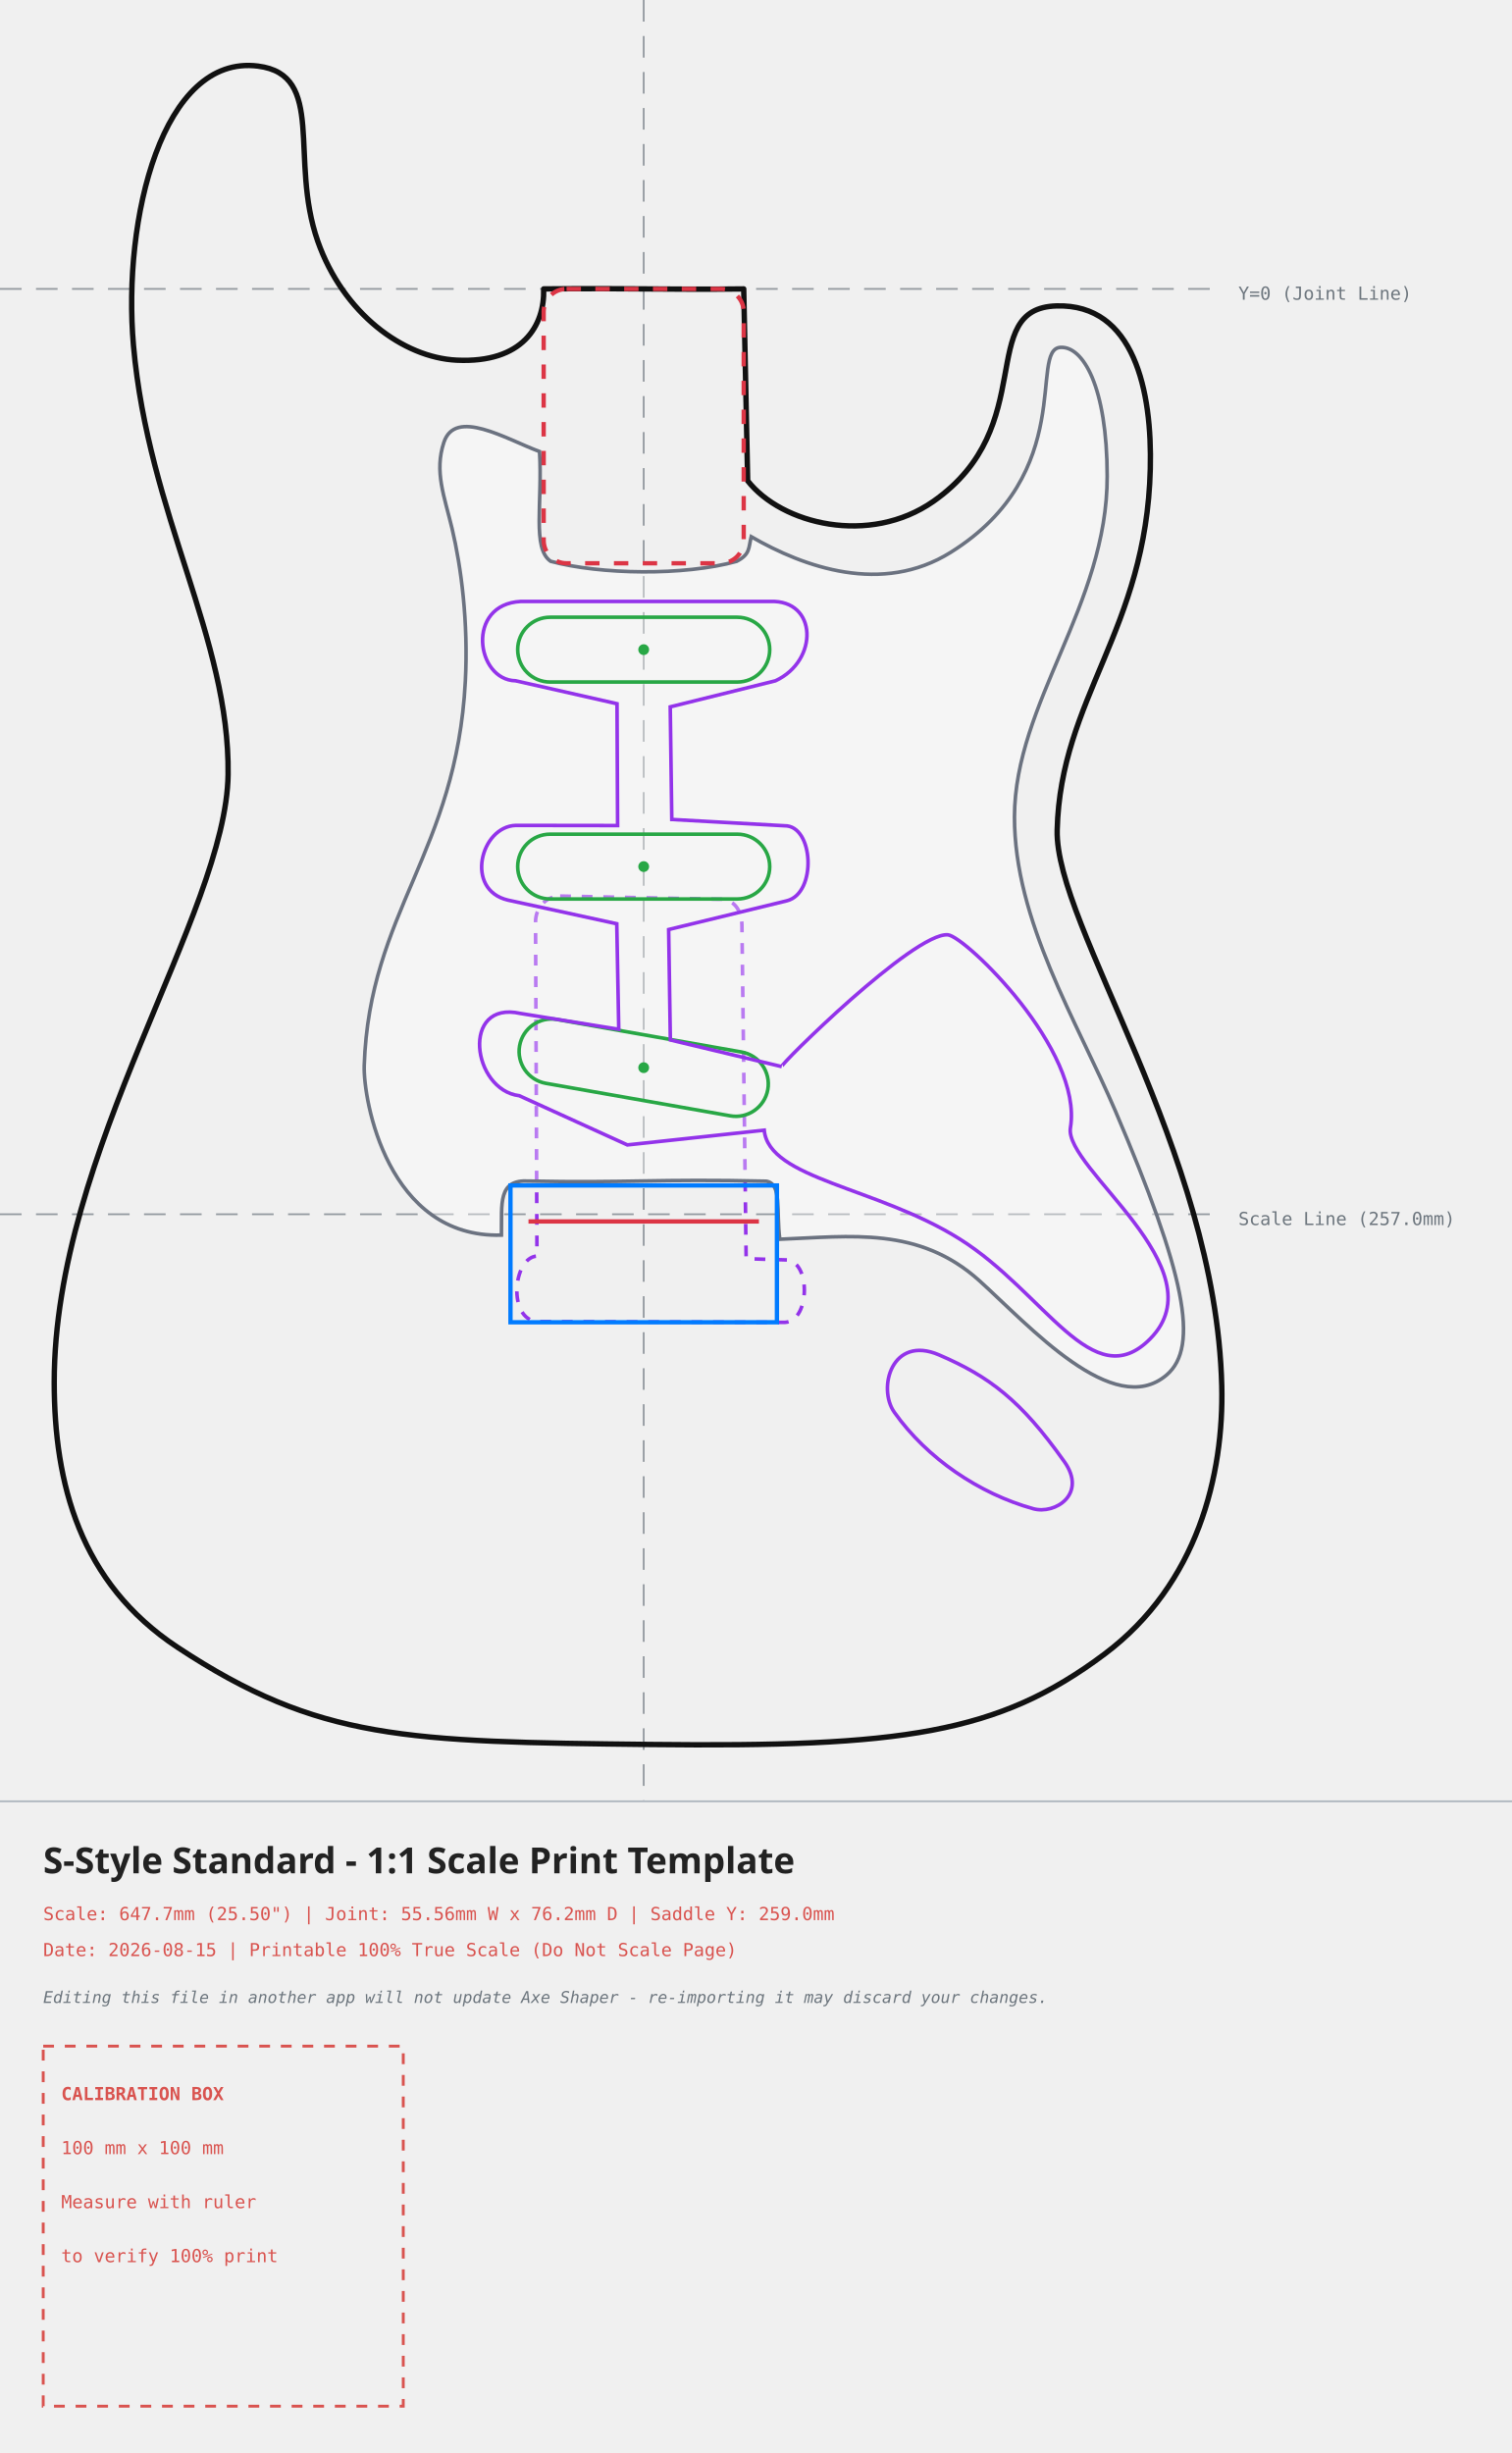
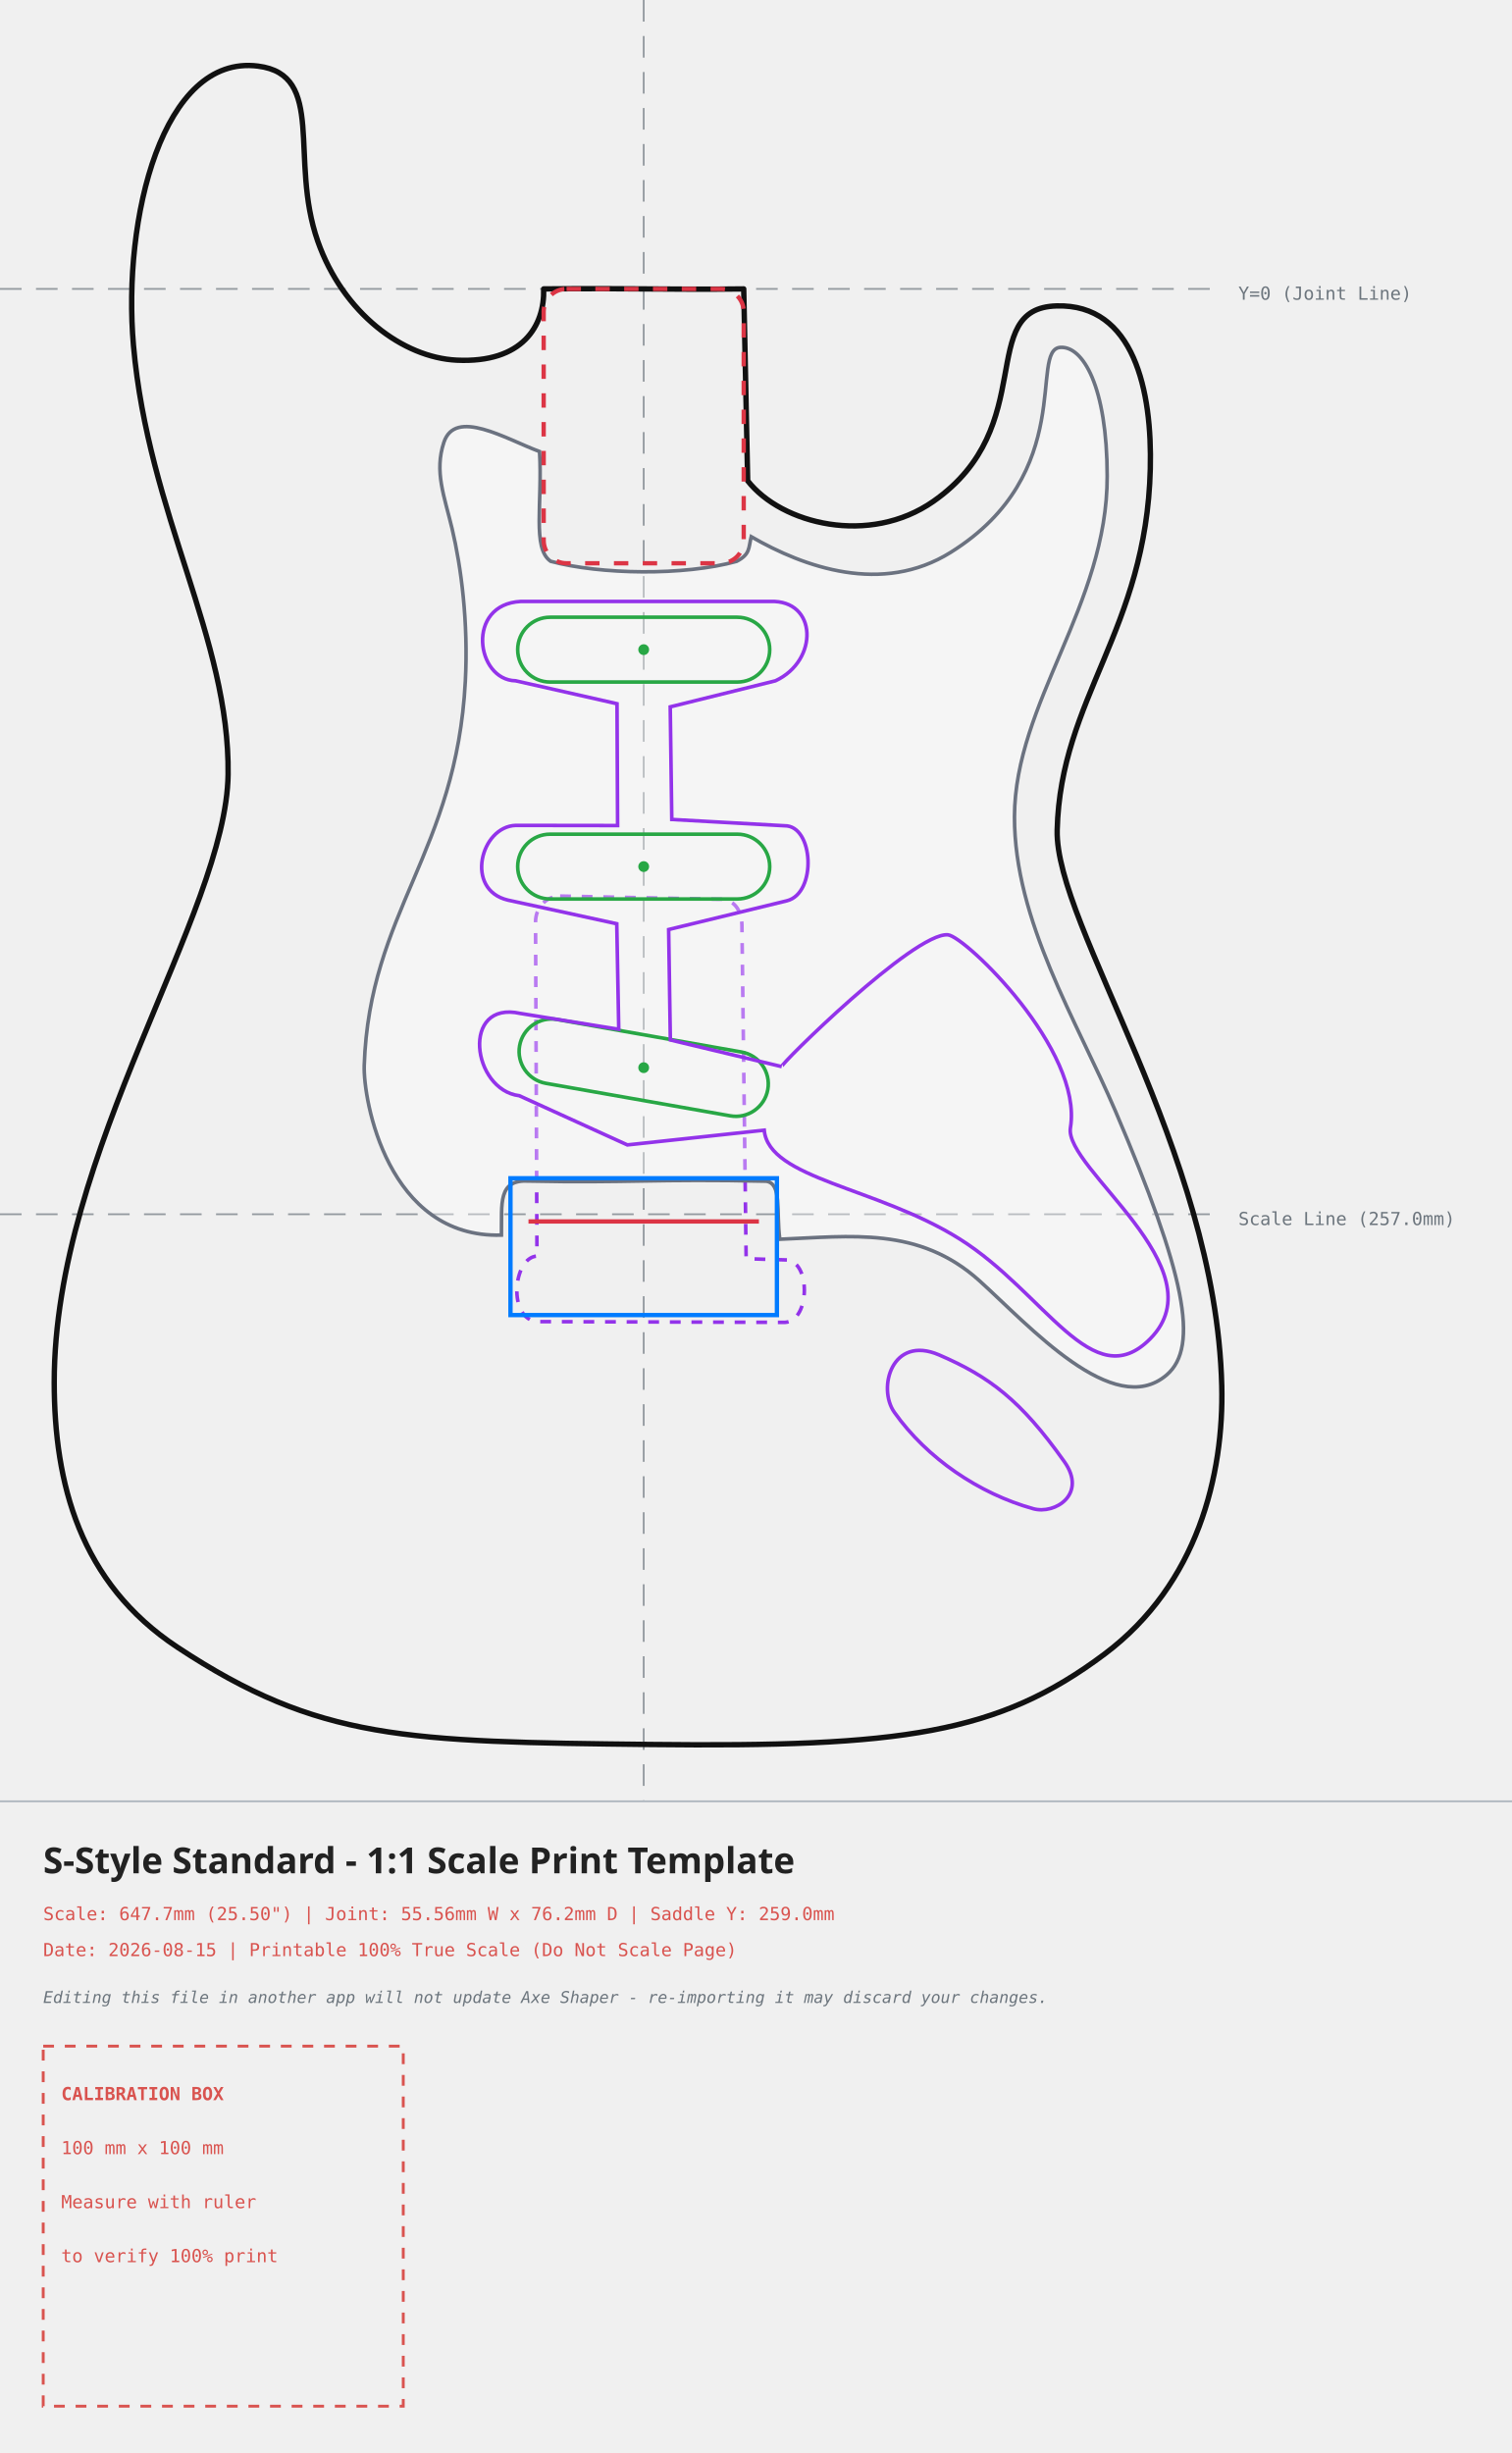
<svg xmlns="http://www.w3.org/2000/svg" width="419.94mm" height="681.28mm" viewBox="-178.78 -80.24 419.94 681.28">
  <style>
    .body-line { fill: none; stroke: #111111; stroke-width: 1.5; stroke-linecap: round; stroke-linejoin: round; }
    .neck-pocket { fill: none; stroke: #dc3545; stroke-width: 1.2; stroke-dasharray: 4,4; }
    .pickup-rout { fill: none; stroke: #28a745; stroke-width: 1.0; }
    .bridge-rout { fill: none; stroke: #007bff; stroke-width: 1.2; }
    .back-route { fill: none; stroke: #9333ea; stroke-width: 1.0; stroke-dasharray: 3,3; }
    .front-route { fill: none; stroke: #9333ea; stroke-width: 1.0; }
    .pickguard { fill: #ffffff; fill-opacity: 0.35; stroke: #6b7280; stroke-width: 1.0; }
    .center-axis { fill: none; stroke: #6c757d; stroke-width: 0.5; stroke-dasharray: 6,4; opacity: 0.7; }
    .calibration-box { fill: none; stroke: #d9534f; stroke-width: 0.8; stroke-dasharray: 3,3; }
    .band-rule { fill: none; stroke: #adb5bd; stroke-width: 0.5; }
    .text-label { font-family: monospace, sans-serif; font-size: 5px; fill: #d9534f; }
    .disclaimer-label { font-family: monospace, sans-serif; font-size: 4.5px; font-style: italic; fill: #6c757d; }
    .axis-label { font-family: monospace, sans-serif; font-size: 5px; fill: #6c757d; }
    .title-label { font-family: sans-serif; font-size: 10px; font-weight: bold; fill: #222222; }
  </style>
  <g>
    <line x1="0" y1="-80.24" x2="0" y2="420.04" class="center-axis" />
    <line x1="-178.78" y1="0" x2="161.16" y2="0" class="center-axis" />
    <text x="165.16" y="3" class="axis-label">Y=0 (Joint Line)</text>
    <line x1="-178.78" y1="257.00" x2="161.16" y2="257.00" class="center-axis" stroke="#007bff" />
    <text x="165.16" y="260.00" class="axis-label" fill="#007bff">Scale Line (257.0mm)</text>
    <path d="M -23.21 168.63 C -23.21 168.63, 20.62 169.50, 20.62 169.50 C 25.19 169.20, 27.14 172.69, 27.28 176.52 C 27.28 176.52, 28.45 269.34, 28.45 269.34 C 28.45 269.34, 39.18 269.67, 39.18 269.67 C 46.46 269.31, 46.40 286.67, 39.22 287.03 C 39.22 287.03, -29.42 286.82, -29.42 286.82 C -37.91 286.34, -36.31 268.95, -29.64 268.62 C -29.64 268.62, -30.04 175.89, -30.04 175.89 C -30.06 171.80, -27.13 168.70, -23.21 168.63 Z" class="back-route" />
    <path d="M -27.78 0.00 C -27.49 10.29, -33.65 20.65, -51.93 19.79 C -66.81 19.08, -83.49 6.78, -90.53 -13.26 C -98.56 -36.12, -88.07 -59.47, -107.13 -61.88 C -133.65 -65.24, -144.81 -19.51, -141.71 15.71 C -137.57 62.86, -114.94 96.96, -115.43 134.86 C -115.92 173.63, -163.78 239.48, -163.72 303.72 C -163.70 331.60, -156.69 359.32, -129.46 377.28 C -90.30 403.11, -66.17 403.50, 1.98 404.26 C 71.64 405.04, 98.41 401.34, 128.02 379.13 C 153.94 359.69, 161.16 329.16, 160.55 304.63 C 158.91 238.96, 114.18 176.88, 114.84 150.29 C 115.75 113.58, 139.57 94.87, 140.70 50.00 C 141.25 28.38, 136.24 4.13, 114.70 4.72 C 92.04 5.34, 110.26 38.17, 80.47 58.99 C 62.72 71.39, 38.31 65.36, 28.88 53.29 C 28.88 53.29, 27.78 0.00, 27.78 0.00 C 6.63 0.26, -2.31 -0.24, -27.78 0.00 Z" class="body-line" />
    <path d="M -55.50 42.62 C -52.34 33.05, -38.37 41.64, -28.93 45.17 C -28.07 59.47, -31.05 72.07, -25.84 75.65 C -12.01 79.37, 11.22 79.72, 25.80 75.67 C 29.62 73.70, 29.09 71.98, 29.86 68.82 C 44.50 77.28, 66.22 85.08, 85.28 73.16 C 120.51 51.13, 106.96 16.80, 115.73 16.24 C 121.95 15.84, 128.70 26.96, 128.73 51.99 C 128.78 87.78, 103.07 114.97, 102.98 146.56 C 102.89 175.45, 120.39 203.47, 131.03 228.38 C 150.20 273.25, 154.49 293.76, 145.22 301.65 C 130.48 314.20, 107.07 287.93, 93.24 275.46 C 76.41 260.29, 57.47 263.17, 37.80 263.94 C 36.76 255.99, 38.44 248.50, 34.03 247.82 C 3.72 247.12, -4.61 248.36, -31.90 247.78 C -40.57 247.28, -39.37 253.90, -39.51 262.79 C -71.16 263.72, -77.94 225.17, -77.62 215.68 C -76.18 172.90, -52.03 156.59, -49.54 108.98 C -48.68 92.58, -50.69 77.23, -53.22 66.58 C -55.39 57.47, -58.19 50.77, -55.50 42.62 Z" class="pickguard" style="fill:#ffffff" />
    <rect x="-27.78" y="0" width="55.56" height="76.2" rx="6.35" ry="6.35" class="neck-pocket" />
    <g transform="translate(0, 100.1868) rotate(0)">
      <rect x="-35.00" y="-9.00" width="70" height="18" rx="9" ry="9" class="pickup-rout" />
      <circle cx="0" cy="0" r="1.5" fill="#28a745" />
    </g>
    <g transform="translate(0, 160.4391) rotate(0)">
      <rect x="-35.00" y="-9.00" width="70" height="18" rx="9" ry="9" class="pickup-rout" />
      <circle cx="0" cy="0" r="1.5" fill="#28a745" />
    </g>
    <g transform="translate(0, 216.2878) rotate(10)">
      <rect x="-35.00" y="-9.00" width="70" height="18" rx="9" ry="9" class="pickup-rout" />
      <circle cx="0" cy="0" r="1.5" fill="#28a745" />
    </g>
    <path d="M -34.13 86.80 C -34.13 86.80, 35.15 86.80, 35.15 86.80 C 48.29 86.32, 48.67 103.23, 36.60 108.84 C 36.60 108.84, 7.37 116.08, 7.37 116.08 C 7.37 116.08, 7.80 147.35, 7.80 147.35 C 7.80 147.35, 39.08 149.10, 39.08 149.10 C 47.24 148.92, 48.16 167.85, 39.77 169.94 C 39.77 169.94, 6.93 177.92, 6.93 177.92 C 6.93 177.92, 7.40 208.59, 7.40 208.59 C 7.40 208.59, 38.33 215.99, 38.33 215.99 C 37.48 215.82, 75.14 178.57, 84.49 179.39 C 89.26 179.81, 122.10 211.34, 118.52 232.97 C 116.66 244.22, 159.99 272.08, 140.66 291.60 C 124.69 307.73, 111.54 278.81, 87.76 263.87 C 64.72 249.39, 34.77 247.25, 33.47 233.65 C 33.47 233.65, -4.53 237.74, -4.53 237.74 C -4.53 237.74, -34.55 224.08, -34.55 224.08 C -47.69 222.48, -50.85 197.54, -34.27 201.22 C -34.27 201.22, -6.93 205.63, -6.93 205.63 C -6.93 205.63, -7.48 176.32, -7.48 176.32 C -7.48 176.32, -37.72 169.75, -37.72 169.75 C -49.82 166.88, -45.27 149.29, -35.53 149.00 C -35.53 149.00, -7.25 149.04, -7.25 149.04 C -7.25 149.04, -7.41 115.21, -7.41 115.21 C -7.41 115.21, -35.58 108.84, -35.58 108.84 C -46.59 108.64, -49.49 87.57, -34.13 86.80 Z" class="front-route" />
    <path d="M 82.01 296.05 C 96.01 302.08, 104.75 308.66, 116.82 325.70 C 123.25 334.77, 114.23 340.46, 108.19 338.78 C 93.11 334.59, 78.68 324.78, 69.63 312.02 C 64.83 305.26, 68.96 290.44, 82.01 296.05 Z" class="front-route" />
    <g transform="translate(0, 259.00)">
-       <rect x="-37.00" y="-10.00" width="74" height="38" class="bridge-rout" />
+       <rect x="-37.00" y="-12.00" width="74" height="38" class="bridge-rout" />
      <line x1="-32.00" y1="0" x2="32.00" y2="0" stroke="#dc3545" stroke-width="1.2" />
    </g>
  </g>
  <g>
    <line x1="-178.78" y1="420.04" x2="241.16" y2="420.04" class="band-rule" />
    <text x="-166.78" y="440.04" class="title-label">S-Style Standard - 1:1 Scale Print Template</text>
    <text x="-166.78" y="453.04" class="text-label">Scale: 647.7mm (25.50") | Joint: 55.56mm W x 76.2mm D | Saddle Y: 259.0mm</text>
    <text x="-166.78" y="463.04" class="text-label">Date: 2026-08-15 | Printable 100% True Scale (Do Not Scale Page)</text>
    <text x="-166.78" y="476.04" class="disclaimer-label">Editing this file in another app will not update Axe Shaper - re-importing it may discard your changes.</text>
    <g transform="translate(-166.78, 488.04)">
      <rect x="0" y="0" width="100" height="100" class="calibration-box" />
      <text x="5" y="15" class="text-label" font-weight="bold">CALIBRATION BOX</text>
      <text x="5" y="30" class="text-label">100 mm x 100 mm</text>
      <text x="5" y="45" class="text-label">Measure with ruler</text>
      <text x="5" y="60" class="text-label">to verify 100% print</text>
    </g>
  </g>
</svg>
